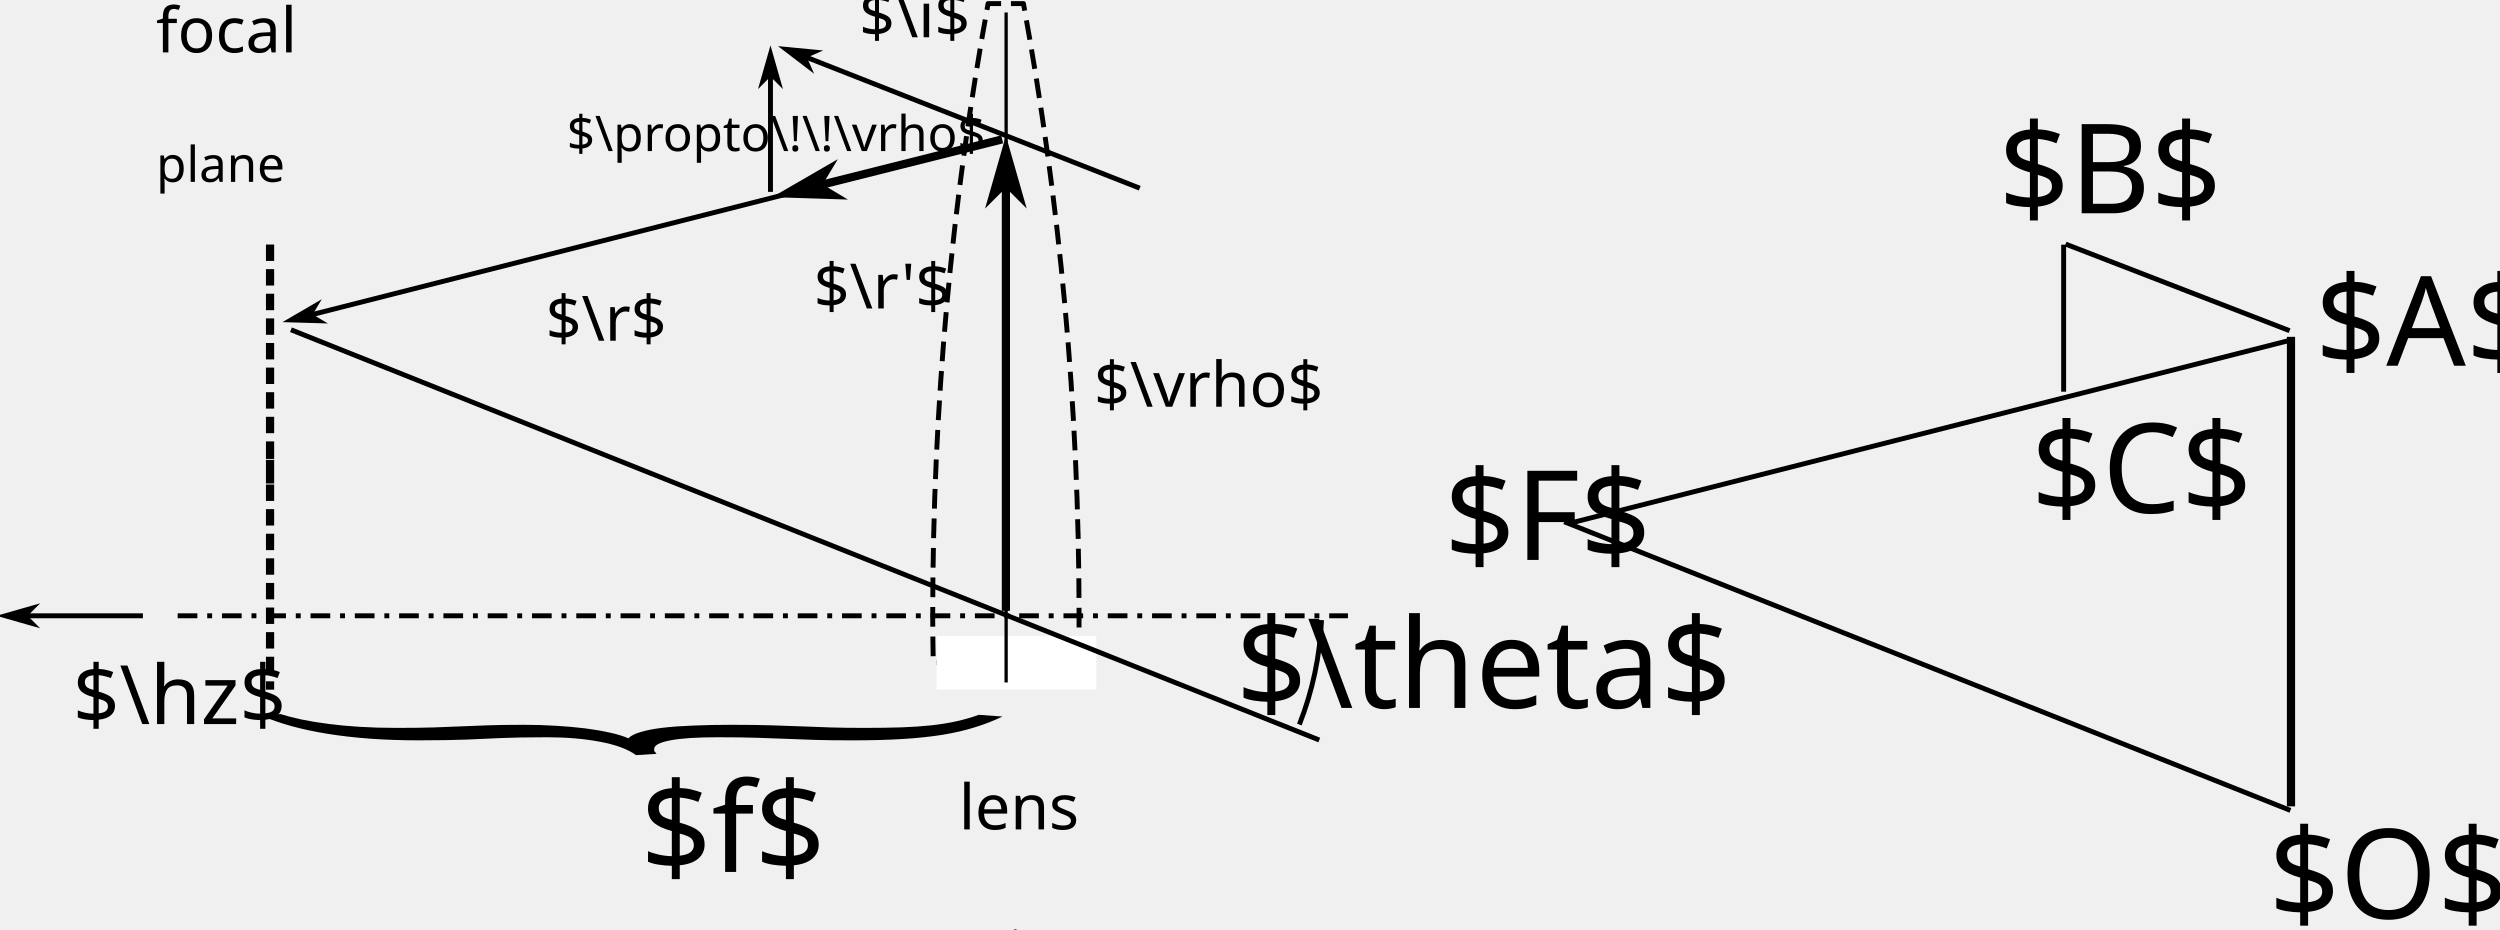
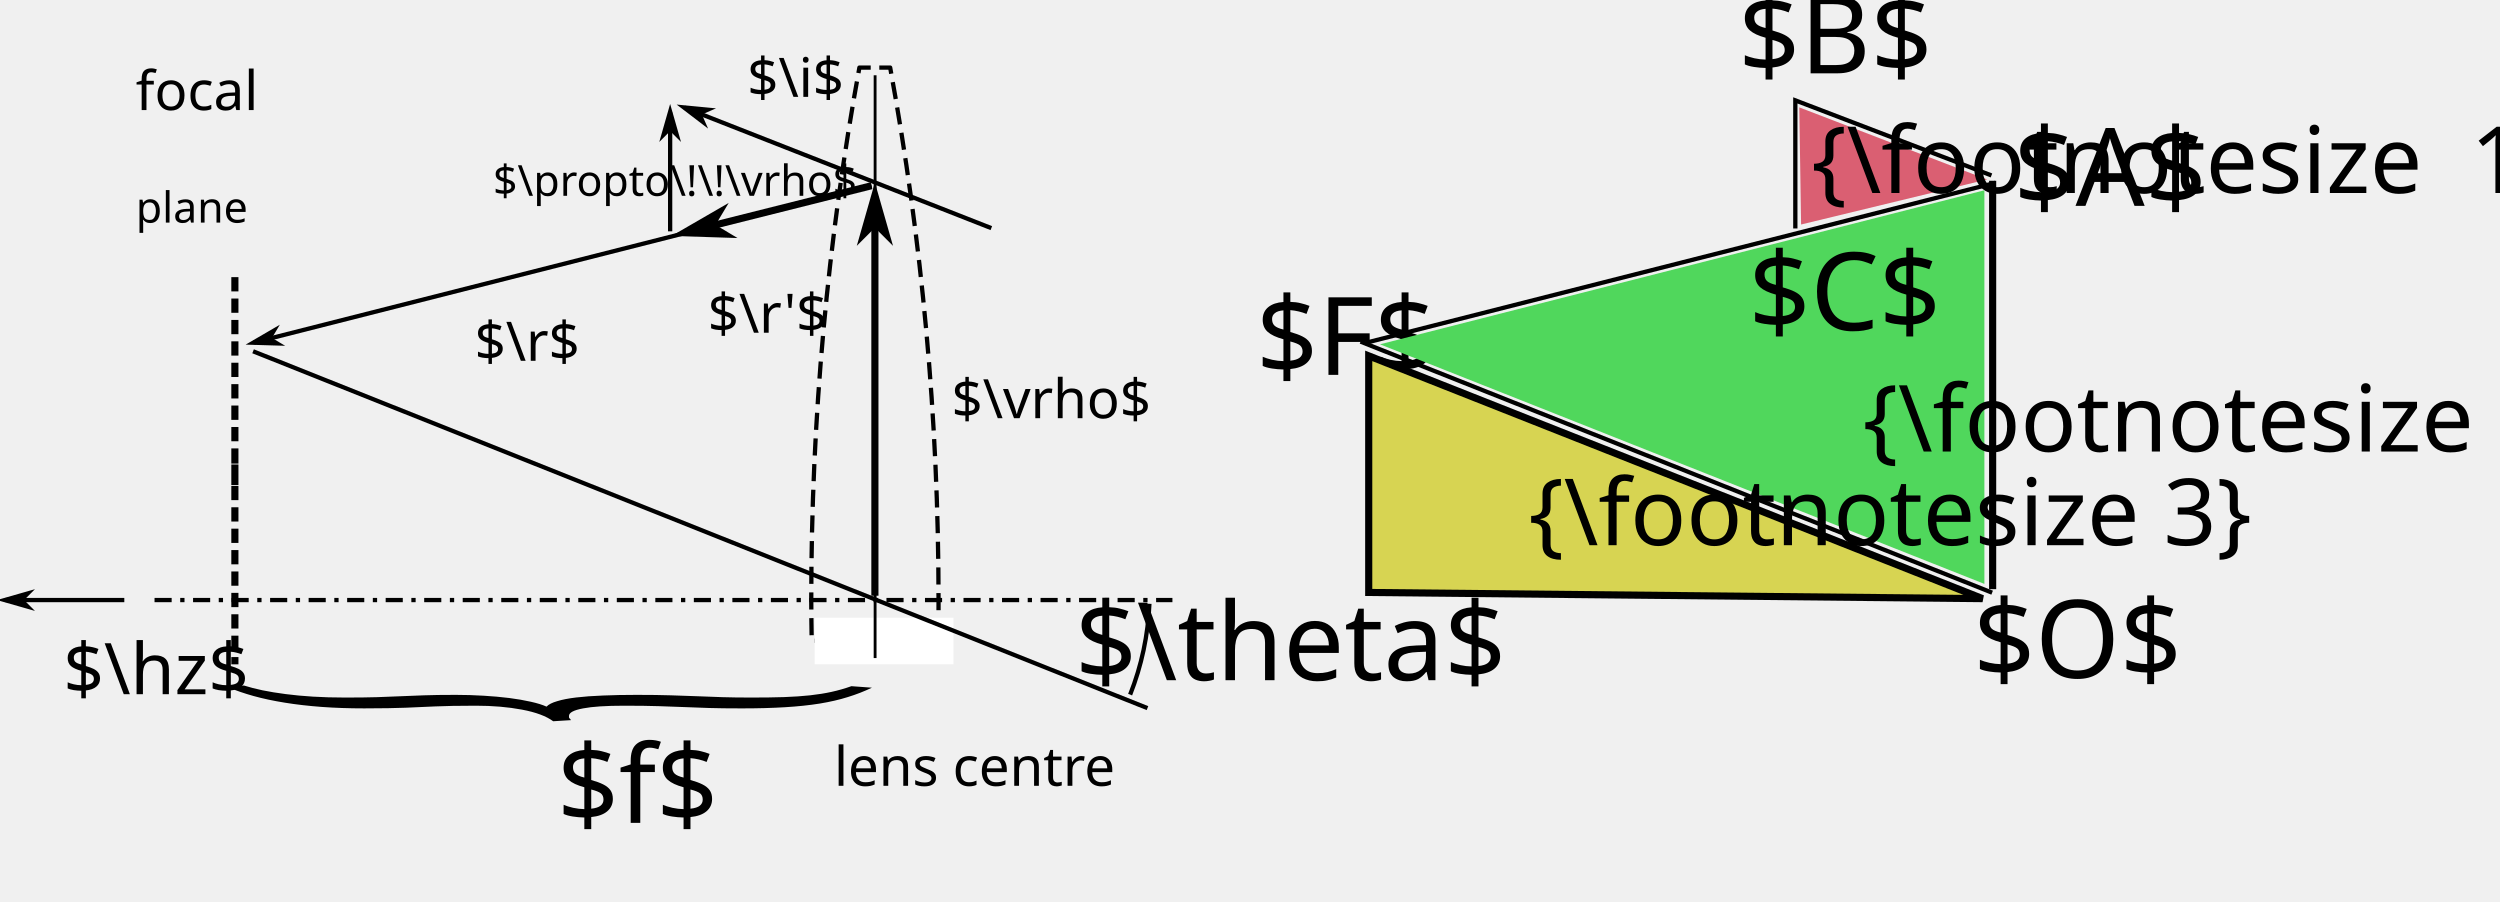
- <svg xmlns="http://www.w3.org/2000/svg" width="304.811" height="113.363" id="svg2" version="1.1">
+ <svg xmlns="http://www.w3.org/2000/svg" width="350.449" height="126.398" id="svg2" version="1.1">
  <defs id="defs4">
    <marker orient="auto" refY="0" refX="0" id="Arrow1Mstart" style="overflow:visible">
      <path id="path3914" d="M 0,0 5,-5 -12.5,0 5,5 0,0 z" style="fill-rule:evenodd;stroke:#000000;stroke-width:1pt;marker-start:none" transform="matrix(0.4,0,0,0.4,4,0)" />
    </marker>
    <marker orient="auto" refY="0" refX="0" id="Arrow1Mend" style="overflow:visible">
      <path id="path3917" d="M 0,0 5,-5 -12.5,0 5,5 0,0 z" style="fill-rule:evenodd;stroke:#000000;stroke-width:1pt;marker-start:none" transform="matrix(-0.4,0,0,-0.4,-4,0)" />
    </marker>
    <marker orient="auto" refY="0" refX="0" id="Arrow1Mend-0" style="overflow:visible">
      <path id="path3917-3" d="M 0,0 5,-5 -12.5,0 5,5 0,0 z" style="fill-rule:evenodd;stroke:#000000;stroke-width:1pt;marker-start:none" transform="matrix(-0.4,0,0,-0.4,-4,0)" />
    </marker>
    <marker orient="auto" refY="0" refX="0" id="marker4563" style="overflow:visible">
      <path id="path4565" d="M 0,0 5,-5 -12.5,0 5,5 0,0 z" style="fill-rule:evenodd;stroke:#000000;stroke-width:1pt;marker-start:none" transform="matrix(-0.4,0,0,-0.4,-4,0)" />
    </marker>
    <marker orient="auto" refY="0" refX="0" id="marker4567" style="overflow:visible">
      <path id="path4569" d="M 0,0 5,-5 -12.5,0 5,5 0,0 z" style="fill-rule:evenodd;stroke:#000000;stroke-width:1pt;marker-start:none" transform="matrix(-0.4,0,0,-0.4,-4,0)" />
    </marker>
    <marker orient="auto" refY="0" refX="0" id="marker4571" style="overflow:visible">
      <path id="path4573" d="M 0,0 5,-5 -12.5,0 5,5 0,0 z" style="fill-rule:evenodd;stroke:#000000;stroke-width:1pt;marker-start:none" transform="matrix(-0.4,0,0,-0.4,-4,0)" />
    </marker>
    <marker orient="auto" refY="0" refX="0" id="Arrow1Mend-7" style="overflow:visible">
      <path id="path3917-6" d="M 0,0 5,-5 -12.5,0 5,5 0,0 z" style="fill-rule:evenodd;stroke:#000000;stroke-width:1pt;marker-start:none" transform="matrix(-0.4,0,0,-0.4,-4,0)" />
    </marker>
    <marker orient="auto" refY="0" refX="0" id="Arrow1Mstart-6" style="overflow:visible">
      <path id="path3914-8" d="M 0,0 5,-5 -12.5,0 5,5 0,0 z" style="fill-rule:evenodd;stroke:#000000;stroke-width:1pt;marker-start:none" transform="matrix(0.4,0,0,0.4,4,0)" />
    </marker>
  </defs>
-   <g id="layer1" transform="translate(0.242858,-887.7278)">
-     <path style="fill:none;fill-opacity:1;stroke:#000000;stroke-width:0.6;stroke-linecap:butt;stroke-linejoin:round;stroke-miterlimit:4;stroke-opacity:1;stroke-dasharray:2.4, 1.2;stroke-dashoffset:1.62" d="m 120.228,888.165 c -4.441,24.213 -6.75,49.158 -6.75,74.656 0,1.906 0.037,3.788 0.062,5.688 l 17.75,0 c 0.026,-1.9 0.031,-3.781 0.031,-5.688 0,-25.5 -2.334,-50.443 -6.781,-74.656 l -4.312,0 z" id="path3876-0" />
+   <g id="layer1" transform="translate(0.242858,-878.6927)">
+     <path style="fill:none;stroke:#000000;stroke-width:0.6;stroke-linecap:butt;stroke-linejoin:round;stroke-miterlimit:4;stroke-opacity:1;stroke-dasharray:2.4, 1.2;stroke-dashoffset:1.62" d="m 120.228,888.165 c -4.441,24.213 -6.75,49.158 -6.75,74.656 0,1.906 0.037,3.788 0.062,5.688 l 17.75,0 c 0.026,-1.9 0.031,-3.781 0.031,-5.688 0,-25.5 -2.334,-50.443 -6.781,-74.656 l -4.312,0 z" id="path3876-0" />
    <rect style="fill:#ffffff;fill-opacity:1;stroke:none" id="rect3873" width="19.464" height="6.518" x="114.196" y="77.559" transform="translate(-0.242858,887.7278)" ry="0" />
    <path style="fill:none;stroke:#000000;stroke-width:0.6;stroke-linecap:butt;stroke-linejoin:miter;stroke-miterlimit:4;stroke-opacity:1;stroke-dasharray:2.4, 1.2, 0.6, 1.2;stroke-dashoffset:0" d="m 21.42,962.808 142.686,0" id="path2985" />
    <path style="fill:none;stroke:#000000;stroke-width:0.4;stroke-linecap:butt;stroke-linejoin:miter;stroke-miterlimit:4;stroke-opacity:1;stroke-dasharray:none" d="m 122.429,889.244 c 0,69.703 0,11.992 0,81.696" id="path2987" />
    <path style="fill:none;stroke:#000000;stroke-width:1;stroke-linecap:butt;stroke-linejoin:miter;stroke-miterlimit:4;stroke-opacity:1;stroke-dasharray:2, 1;stroke-dashoffset:0" d="m 32.683,917.545 c 0,69.703 0,-15.434 0,54.269" id="path2987-4-4" />
    <path style="fill:none;stroke:#000000;stroke-width:0.6;stroke-linecap:butt;stroke-linejoin:miter;stroke-miterlimit:4;stroke-opacity:1;stroke-dasharray:none;stroke-dashoffset:0;marker-end:url(#Arrow1Mend)" d="M 138.721,910.673 95.709,893.783" id="path3113" />
    <path style="fill:none;stroke:#000000;stroke-width:0.6;stroke-linecap:butt;stroke-linejoin:miter;stroke-miterlimit:4;stroke-opacity:1;stroke-dasharray:none;stroke-dashoffset:0;marker-end:none" d="M 160.609,977.958 35.234,927.935" id="path3113-5" />
    <path style="fill:none;stroke:#000000;stroke-width:0.6;stroke-linecap:butt;stroke-linejoin:miter;stroke-miterlimit:4;stroke-opacity:1;stroke-dasharray:none;stroke-dashoffset:0;marker-end:url(#Arrow1Mend)" d="M 121.931,904.723 35.337,926.711" id="path3133" />
    <path style="fill:none;stroke:#000000;stroke-width:0.6;stroke-linecap:butt;stroke-linejoin:miter;stroke-miterlimit:4;stroke-opacity:1;stroke-dasharray:none;stroke-dashoffset:0;marker-start:url(#Arrow1Mstart);marker-end:none" d="m 93.697,894.444 0,16.676" id="path3135" />
-     <path style="fill:none;stroke:#000000;stroke-width:0.6;stroke-linecap:butt;stroke-linejoin:miter;stroke-miterlimit:4;stroke-opacity:1;stroke-dasharray:none;stroke-dashoffset:0;marker-end:none" d="M 278.918,928.049 251.601,917.488" id="path3113-6" />
-     <path style="fill:none;stroke:#000000;stroke-width:0.6;stroke-linecap:butt;stroke-linejoin:miter;stroke-miterlimit:4;stroke-opacity:1;stroke-dasharray:none;stroke-dashoffset:0;marker-end:none" d="M 279.014,986.538 190.475,951.346" id="path3113-5-1" />
-     <path style="fill:none;stroke:#000000;stroke-width:0.6;stroke-linecap:butt;stroke-linejoin:miter;stroke-miterlimit:4;stroke-opacity:1;stroke-dasharray:none;stroke-dashoffset:0;marker-end:none" d="m 279.485,929.083 -88.192,22.404" id="path3133-0" />
-     <path style="fill:none;stroke:#000000;stroke-width:0.6;stroke-linecap:butt;stroke-linejoin:miter;stroke-miterlimit:4;stroke-opacity:1;stroke-dasharray:none;stroke-dashoffset:0;marker-end:none" d="m 251.366,917.561 0,17.923" id="path3135-6" />
-     <text xml:space="preserve" style="font-size:15.196px;font-style:normal;font-variant:normal;font-weight:normal;font-stretch:normal;line-height:125%;letter-spacing:0px;word-spacing:0px;fill:#000000;fill-opacity:1;stroke:none;font-family:Gentium;-inkscape-font-specification:Gentium" x="276.587" y="998.912" id="text4391-3" transform="scale(0.9991973,1.000803)">
-       <tspan id="tspan4393-2" x="276.587" y="998.912">$O$</tspan>
-     </text>
-     <text xml:space="preserve" style="font-size:15.196px;font-style:normal;font-variant:normal;font-weight:normal;font-stretch:normal;line-height:125%;letter-spacing:0px;word-spacing:0px;fill:#000000;fill-opacity:1;stroke:none;font-family:Gentium;-inkscape-font-specification:Gentium" x="175.967" y="955.231" id="text4395-0" transform="scale(0.9991973,1.000803)">
-       <tspan id="tspan4397-6" x="175.967" y="955.231">$F$</tspan>
-     </text>
-     <text xml:space="preserve" style="font-size:15.196px;font-style:normal;font-variant:normal;font-weight:normal;font-stretch:normal;line-height:125%;letter-spacing:0px;word-spacing:0px;fill:#000000;fill-opacity:1;stroke:none;font-family:Gentium;-inkscape-font-specification:Gentium" x="282.241" y="931.569" id="text4399-1" transform="scale(0.9991973,1.000803)">
-       <tspan id="tspan4401-5" x="282.241" y="931.569">$A$</tspan>
-     </text>
-     <text xml:space="preserve" style="font-size:15.196px;font-style:normal;font-variant:normal;font-weight:normal;font-stretch:normal;line-height:125%;letter-spacing:0px;word-spacing:0px;fill:#000000;fill-opacity:1;stroke:none;font-family:Gentium;-inkscape-font-specification:Gentium" x="243.609" y="913" id="text4403-5" transform="scale(0.9991973,1.000803)">
-       <tspan id="tspan4405-4" x="243.609" y="913">$B$</tspan>
-     </text>
-     <path style="fill:none;stroke:#000000;stroke-width:1px;stroke-linecap:butt;stroke-linejoin:miter;stroke-opacity:1" d="m 279.085,928.796 0,57.247" id="path4632" />
    <path style="fill:none;stroke:#000000;stroke-width:1;stroke-linecap:butt;stroke-linejoin:miter;stroke-miterlimit:4;stroke-opacity:1;stroke-dasharray:none;stroke-dashoffset:0;marker-end:url(#Arrow1Mend)" d="m 121.931,904.723 -26.112,6.56" id="path3133-5" />
    <path style="fill:none;stroke:#000000;stroke-width:1;stroke-linecap:butt;stroke-linejoin:miter;stroke-miterlimit:4;stroke-opacity:1;stroke-dasharray:none;marker-end:url(#Arrow1Mend-7)" d="m 122.4,962.2 0,-55.96" id="path5430" />
    <text xml:space="preserve" style="font-size:7.639px;font-style:normal;font-variant:normal;font-weight:normal;font-stretch:normal;line-height:125%;letter-spacing:0px;word-spacing:0px;fill:#000000;fill-opacity:1;stroke:none;font-family:Gentium;-inkscape-font-specification:Gentium" x="98.999" y="925.079" id="text5624" transform="scale(0.9997188,1.000281)">
      <tspan id="tspan5626" x="98.999" y="925.079">$\r'$</tspan>
    </text>
    <text xml:space="preserve" style="font-size:7.639px;font-style:normal;font-variant:normal;font-weight:normal;font-stretch:normal;line-height:125%;letter-spacing:0px;word-spacing:0px;fill:#000000;fill-opacity:1;stroke:none;font-family:Gentium;-inkscape-font-specification:Gentium" x="133.182" y="937.056" id="text5628" transform="scale(0.9997188,1.000281)">
      <tspan id="tspan5630" x="133.182" y="937.056">$\vrho$</tspan>
    </text>
    <text xml:space="preserve" style="font-size:7.639px;font-style:normal;font-variant:normal;font-weight:normal;font-stretch:normal;line-height:125%;letter-spacing:0px;word-spacing:0px;fill:#000000;fill-opacity:1;stroke:none;font-family:Gentium;-inkscape-font-specification:Gentium" x="66.311" y="929.008" id="text5632" transform="scale(0.9997188,1.000281)">
      <tspan id="tspan5634" x="66.311" y="929.008">$\r$</tspan>
    </text>
    <text xml:space="preserve" style="font-size:7.639px;font-style:normal;font-variant:normal;font-weight:normal;font-stretch:normal;line-height:125%;letter-spacing:0px;word-spacing:0px;fill:#000000;fill-opacity:1;stroke:none;font-family:Gentium;-inkscape-font-specification:Gentium" x="116.695" y="988.573" id="text5674" transform="scale(0.9997188,1.000281)">
-       <tspan id="tspan5676" x="116.695" y="988.573">lens</tspan>
+       <tspan id="tspan5676" x="116.695" y="988.573">lens centre</tspan>
    </text>
    <text xml:space="preserve" style="font-size:7.639px;font-style:normal;font-variant:normal;font-weight:normal;font-stretch:normal;line-height:125%;letter-spacing:0px;word-spacing:0px;fill:#000000;fill-opacity:1;stroke:none;font-family:Gentium;-inkscape-font-specification:Gentium" x="18.793" y="893.866" id="text5678" transform="scale(0.9997188,1.000281)">
      <tspan id="tspan5680" x="18.793" y="893.866">focal</tspan>
    </text>
    <text xml:space="preserve" style="font-size:6px;font-style:normal;font-variant:normal;font-weight:normal;font-stretch:normal;line-height:125%;letter-spacing:0px;word-spacing:0px;fill:#000000;fill-opacity:1;stroke:none;font-family:Gentium;-inkscape-font-specification:Gentium" x="18.795" y="909.9" id="text5931">
      <tspan id="tspan5933" x="18.795" y="909.9">plane</tspan>
    </text>
-     <text xml:space="preserve" style="font-size:6px;font-style:normal;font-variant:normal;font-weight:normal;font-stretch:normal;line-height:125%;letter-spacing:0px;word-spacing:0px;fill:#000000;fill-opacity:1;stroke:none;font-family:Gentium;-inkscape-font-specification:Gentium" x="112.652" y="1005.003" id="text5935">
-       <tspan id="tspan5937" x="112.652" y="1005.003">center</tspan>
-     </text>
    <path style="fill:none;stroke:#000000;stroke-width:0.6;stroke-linecap:butt;stroke-linejoin:miter;stroke-miterlimit:4;stroke-opacity:1;stroke-dasharray:none;stroke-dashoffset:0;marker-start:url(#Arrow1Mstart);marker-end:none" d="m 0.507,962.808 16.676,0" id="path3135-2" />
    <text xml:space="preserve" style="font-size:10px;font-style:normal;font-weight:normal;line-height:125%;letter-spacing:0px;word-spacing:0px;fill:#000000;fill-opacity:1;stroke:none;font-family:Sans;-inkscape-font-specification:Sans" x="-12.5" y="88.279" id="text3075" transform="translate(21.12027,887.7278)">
      <tspan id="tspan3077" x="-12.5" y="88.279">$\hz$</tspan>
    </text>
+     <text xml:space="preserve" style="font-size:13px;font-style:normal;font-variant:normal;font-weight:normal;font-stretch:normal;line-height:125%;letter-spacing:0px;word-spacing:0px;fill:#000000;fill-opacity:1;stroke:none;font-family:Gentium;-inkscape-font-specification:Gentium" x="298.879" y="54.9" id="text3892" transform="translate(-0.242858,887.7278)">
+       <tspan id="tspan3894" x="298.879" y="54.9" />
+     </text>
  </g>
-   <g id="layer4" transform="translate(0.242858,-47.964)">
+   <g id="layer4" transform="translate(0.242858,-38.92889)">
    <path style="fill:none;stroke:#000000;stroke-width:0.237;stroke-miterlimit:4;stroke-opacity:1;stroke-dasharray:none;stroke-dashoffset:0" id="path4350" d="m 120.195,90.26 c -0.072,1.723 -0.434,3.421 -1.068,5.024" transform="matrix(2.530606,0,0,2.534673,-143.2846,-105.2095)" />
    <text xml:space="preserve" style="font-size:15.196px;font-style:normal;font-variant:normal;font-weight:normal;font-stretch:normal;line-height:125%;letter-spacing:0px;word-spacing:0px;fill:#000000;fill-opacity:1;stroke:none;font-family:Gentium;-inkscape-font-specification:Gentium" x="150.557" y="134.168" id="text4352" transform="scale(0.9991973,1.000803)">
      <tspan id="tspan4354" x="150.557" y="134.168">$\theta$</tspan>
    </text>
    <g transform="matrix(0,-0.7387764,3.802205,0,-144.7999,18.28516)" style="font-size:25.384px;font-style:normal;font-variant:normal;font-weight:normal;font-stretch:normal;line-height:125%;letter-spacing:0px;word-spacing:0px;fill:#000000;fill-opacity:1;stroke:none;font-family:Gentium;-inkscape-font-specification:Gentium" id="text4358">
      <path d="m -158.019,47.014 c -0.322,0.198 -0.624,0.426 -0.905,0.682 -0.273,0.256 -0.512,0.541 -0.719,0.855 -0.207,0.306 -0.368,0.64 -0.483,1.004 -0.116,0.364 -0.174,0.76 -0.174,1.19 0,0.479 0.025,0.872 0.074,1.177 0.058,0.306 0.116,0.595 0.174,0.868 0.066,0.264 0.124,0.55 0.174,0.855 0.058,0.306 0.087,0.698 0.087,1.177 -1e-5,0.347 -0.054,0.69 -0.161,1.029 -0.099,0.331 -0.244,0.645 -0.434,0.942 -0.19,0.289 -0.426,0.554 -0.706,0.793 -0.273,0.24 -0.583,0.434 -0.93,0.583 0.413,0.074 0.76,0.207 1.041,0.397 0.289,0.182 0.521,0.413 0.694,0.694 0.174,0.281 0.297,0.611 0.372,0.992 0.083,0.372 0.124,0.785 0.124,1.239 -1e-5,0.496 -0.029,0.917 -0.087,1.264 -0.05,0.347 -0.107,0.673 -0.174,0.979 -0.058,0.306 -0.116,0.611 -0.174,0.917 -0.05,0.306 -0.074,0.665 -0.074,1.078 0,0.454 0.029,0.855 0.087,1.202 0.066,0.355 0.178,0.673 0.335,0.954 0.165,0.289 0.384,0.554 0.657,0.793 0.281,0.248 0.64,0.492 1.078,0.731 l -0.285,0.756 c -0.694,-0.281 -1.289,-0.578 -1.785,-0.892 -0.496,-0.306 -0.905,-0.649 -1.227,-1.029 -0.314,-0.38 -0.545,-0.806 -0.694,-1.277 -0.149,-0.471 -0.223,-1.004 -0.223,-1.599 -1e-5,-0.488 0.025,-0.888 0.074,-1.202 0.058,-0.322 0.116,-0.628 0.174,-0.917 0.066,-0.297 0.124,-0.611 0.174,-0.942 0.058,-0.339 0.087,-0.764 0.087,-1.277 0,-0.669 -0.169,-1.173 -0.508,-1.512 -0.331,-0.347 -0.806,-0.521 -1.425,-0.521 -0.116,8e-6 -0.202,8e-6 -0.26,0 -0.05,8e-6 -0.095,0.004 -0.136,0.012 -0.041,7e-6 -0.091,0.008 -0.149,0.025 -0.05,0.008 -0.136,0.021 -0.26,0.037 l -0.211,-0.657 c 0.975,-0.256 1.71,-0.64 2.206,-1.153 0.496,-0.512 0.744,-1.078 0.744,-1.698 0,-0.331 -0.012,-0.616 -0.037,-0.855 -0.025,-0.24 -0.058,-0.454 -0.099,-0.645 -0.033,-0.198 -0.074,-0.38 -0.124,-0.545 -0.041,-0.174 -0.083,-0.355 -0.124,-0.545 -0.033,-0.19 -0.062,-0.405 -0.087,-0.645 -0.025,-0.248 -0.037,-0.541 -0.037,-0.88 -1e-5,-0.554 0.091,-1.074 0.273,-1.562 0.19,-0.496 0.459,-0.95 0.806,-1.363 0.347,-0.421 0.768,-0.806 1.264,-1.153 0.496,-0.347 1.054,-0.661 1.673,-0.942 l 0.322,0.583 0,0" id="path4511" />
    </g>
    <text xml:space="preserve" style="font-size:15.196px;font-style:normal;font-variant:normal;font-weight:normal;font-stretch:normal;line-height:125%;letter-spacing:0px;word-spacing:0px;fill:#000000;fill-opacity:1;stroke:none;font-family:Gentium;-inkscape-font-specification:Gentium" x="77.891" y="154.152" id="text4362" transform="scale(0.9991973,1.000803)">
      <tspan id="tspan4364" x="77.891" y="154.152">$f$</tspan>
    </text>
-     <text xml:space="preserve" style="font-size:15.196px;font-style:normal;font-variant:normal;font-weight:normal;font-stretch:normal;line-height:125%;letter-spacing:0px;word-spacing:0px;fill:#000000;fill-opacity:1;stroke:none;font-family:Gentium;-inkscape-font-specification:Gentium" x="247.583" y="110.394" id="text4407" transform="scale(0.9991973,1.000803)">
-       <tspan id="tspan4409" x="247.583" y="110.394">$C$</tspan>
+     <text xml:space="preserve" style="font-size:15.196px;font-style:normal;font-variant:normal;font-weight:normal;font-stretch:normal;line-height:125%;letter-spacing:0px;word-spacing:0px;fill:#000000;fill-opacity:1;stroke:none;font-family:Gentium;-inkscape-font-specification:Gentium" x="276.587" y="133.843" id="text4391-3" transform="scale(0.9991973,1.000803)">
+       <tspan id="tspan4393-2" x="276.587" y="133.843">$O$</tspan>
    </text>
+     <g id="g3965" transform="translate(0,1.237223)">
+       <path id="path3113-6" d="M 278.918,62.285 251.425,51.761 l 0,17.959" style="fill:none;stroke:#000000;stroke-width:0.6;stroke-linecap:butt;stroke-linejoin:miter;stroke-miterlimit:4;stroke-opacity:1;stroke-dasharray:none;stroke-dashoffset:0;marker-end:none" />
+       <path id="path3113-5-1" d="M 279.014,120.774 190.475,85.582" style="fill:none;stroke:#000000;stroke-width:0.6;stroke-linecap:butt;stroke-linejoin:miter;stroke-miterlimit:4;stroke-opacity:1;stroke-dasharray:none;stroke-dashoffset:0;marker-end:none" />
+       <path id="path3133-0" d="M 279.485,63.319 191.293,85.723" style="fill:none;stroke:#000000;stroke-width:0.6;stroke-linecap:butt;stroke-linejoin:miter;stroke-miterlimit:4;stroke-opacity:1;stroke-dasharray:none;stroke-dashoffset:0;marker-end:none" />
+       <text transform="scale(0.9991973,1.000803)" id="text4395-0" y="90.162" x="175.967" style="font-size:15.196px;font-style:normal;font-variant:normal;font-weight:normal;font-stretch:normal;line-height:125%;letter-spacing:0px;word-spacing:0px;fill:#000000;fill-opacity:1;stroke:none;font-family:Gentium;-inkscape-font-specification:Gentium" xml:space="preserve">
+         <tspan y="90.162" x="175.967" id="tspan4397-6">$F$</tspan>
+       </text>
+       <text transform="scale(0.9991973,1.000803)" id="text4399-1" y="66.5" x="282.241" style="font-size:15.196px;font-style:normal;font-variant:normal;font-weight:normal;font-stretch:normal;line-height:125%;letter-spacing:0px;word-spacing:0px;fill:#000000;fill-opacity:1;stroke:none;font-family:Gentium;-inkscape-font-specification:Gentium" xml:space="preserve">
+         <tspan y="66.5" x="282.241" id="tspan4401-5">$A$</tspan>
+       </text>
+       <text transform="scale(0.9991973,1.000803)" id="text4403-5" y="47.93" x="243.609" style="font-size:15.196px;font-style:normal;font-variant:normal;font-weight:normal;font-stretch:normal;line-height:125%;letter-spacing:0px;word-spacing:0px;fill:#000000;fill-opacity:1;stroke:none;font-family:Gentium;-inkscape-font-specification:Gentium" xml:space="preserve">
+         <tspan y="47.93" x="243.609" id="tspan4405-4">$B$</tspan>
+       </text>
+       <path id="path4632" d="m 279.085,63.033 0,57.247" style="fill:none;stroke:#000000;stroke-width:1px;stroke-linecap:butt;stroke-linejoin:miter;stroke-opacity:1" />
+       <path id="path3058" d="m 278.307,62.849 -26.327,-10.102 0.253,16.415 z" style="fill:#da5f72;fill-opacity:1;stroke:none" />
+       <path id="path3060" d="m 193.201,85.956 84.727,33.588 0,-55.18 z" style="fill:#50d75c;fill-opacity:1;stroke:none" />
+       <path id="path3062" d="m 191.623,120.743 86.052,0.864 -86.052,-34.03 z" style="fill:#d7d452;fill-opacity:1;stroke:#000000;stroke-width:1px;stroke-linecap:butt;stroke-linejoin:miter;stroke-opacity:1" />
+       <text id="text3880" y="64.743" x="253.684" style="font-size:13px;font-style:normal;font-variant:normal;font-weight:normal;font-stretch:normal;line-height:125%;letter-spacing:0px;word-spacing:0px;fill:#000000;fill-opacity:1;stroke:none;font-family:Gentium;-inkscape-font-specification:Gentium" xml:space="preserve">
+         <tspan y="64.743" x="253.684" id="tspan3882">{\footnotesize  1}</tspan>
+       </text>
+       <text id="text3884" y="100.982" x="260.882" style="font-size:13px;font-style:normal;font-variant:normal;font-weight:normal;font-stretch:normal;line-height:125%;letter-spacing:0px;word-spacing:0px;fill:#000000;fill-opacity:1;stroke:none;font-family:Gentium;-inkscape-font-specification:Gentium" xml:space="preserve">
+         <tspan y="100.982" x="260.882" id="tspan3886">{\footnotesize 2}</tspan>
+       </text>
+       <text id="text3888" y="114.114" x="214.036" style="font-size:13px;font-style:normal;font-variant:normal;font-weight:normal;font-stretch:normal;line-height:125%;letter-spacing:0px;word-spacing:0px;fill:#000000;fill-opacity:1;stroke:none;font-family:Gentium;-inkscape-font-specification:Gentium" xml:space="preserve">
+         <tspan y="114.114" x="214.036" id="tspan3890">{\footnotesize 3}</tspan>
+       </text>
+       <text transform="scale(0.9991973,1.000803)" id="text4407" y="83.91" x="245.056" style="font-size:15.196px;font-style:normal;font-variant:normal;font-weight:normal;font-stretch:normal;line-height:125%;letter-spacing:0px;word-spacing:0px;fill:#000000;fill-opacity:1;stroke:none;font-family:Gentium;-inkscape-font-specification:Gentium" xml:space="preserve">
+         <tspan y="83.91" x="245.056" id="tspan4409">$C$</tspan>
+       </text>
+     </g>
    <text xml:space="preserve" style="font-size:7.639px;font-style:normal;font-variant:normal;font-weight:normal;font-stretch:normal;line-height:125%;letter-spacing:0px;word-spacing:0px;fill:#000000;fill-opacity:1;stroke:none;font-family:Gentium;-inkscape-font-specification:Gentium" x="104.536" y="52.49" id="text5394" transform="scale(0.9997188,1.000281)">
      <tspan x="104.536" y="52.49" id="tspan5398">$\i$</tspan>
    </text>
    <text xml:space="preserve" style="font-size:6px;font-style:normal;font-variant:normal;font-weight:normal;font-stretch:normal;line-height:125%;letter-spacing:0px;word-spacing:0px;fill:#000000;fill-opacity:1;stroke:none;font-family:Gentium;-inkscape-font-specification:Gentium" x="68.864" y="66.377" id="text5996">
      <tspan id="tspan5998" x="68.864" y="66.377">$\propto\!\!\vrho$</tspan>
    </text>
    <text xml:space="preserve" style="font-size:6px;font-style:normal;font-variant:normal;font-weight:normal;font-stretch:normal;line-height:125%;letter-spacing:0px;word-spacing:0px;fill:#000000;fill-opacity:1;stroke:none;font-family:Gentium;-inkscape-font-specification:Gentium" x="130.31" y="45.923" id="text6000" transform="translate(0,1.7373047e-5)">
      <tspan id="tspan6002" x="130.31" y="45.923" />
    </text>
  </g>
-   <g id="layer3" style="display:none" transform="translate(0.242858,-47.964)">
+   <g id="layer3" style="display:none" transform="translate(0.242858,-38.92889)">
    <path style="fill:none;stroke:#000000;stroke-width:0.5;stroke-miterlimit:4;stroke-opacity:1;stroke-dasharray:none;stroke-dashoffset:0" id="path3000" d="m 140.357,90.098 c 0,19.724 -15.99,35.714 -35.714,35.714 -19.724,0 -35.714,-15.99 -35.714,-35.714 0,-19.724 15.99,-35.714 35.714,-35.714 19.724,0 35.714,15.99 35.714,35.714 z" transform="translate(0.3571396,0)" />
    <path transform="translate(0.1941376,-0.01900869)" style="fill:none;stroke:#000000;stroke-width:0.25;stroke-miterlimit:4;stroke-opacity:1;stroke-dasharray:none;stroke-dashoffset:0" id="path3020" d="m 105.056,90.117 c 0,32.079 -26.005,58.084 -58.084,58.084 -32.079,0 -58.084,-26.005 -58.084,-58.084 0,-32.079 26.005,-58.084 58.084,-58.084 32.079,0 58.084,26.005 58.084,58.084 z" />
  </g>
</svg>
